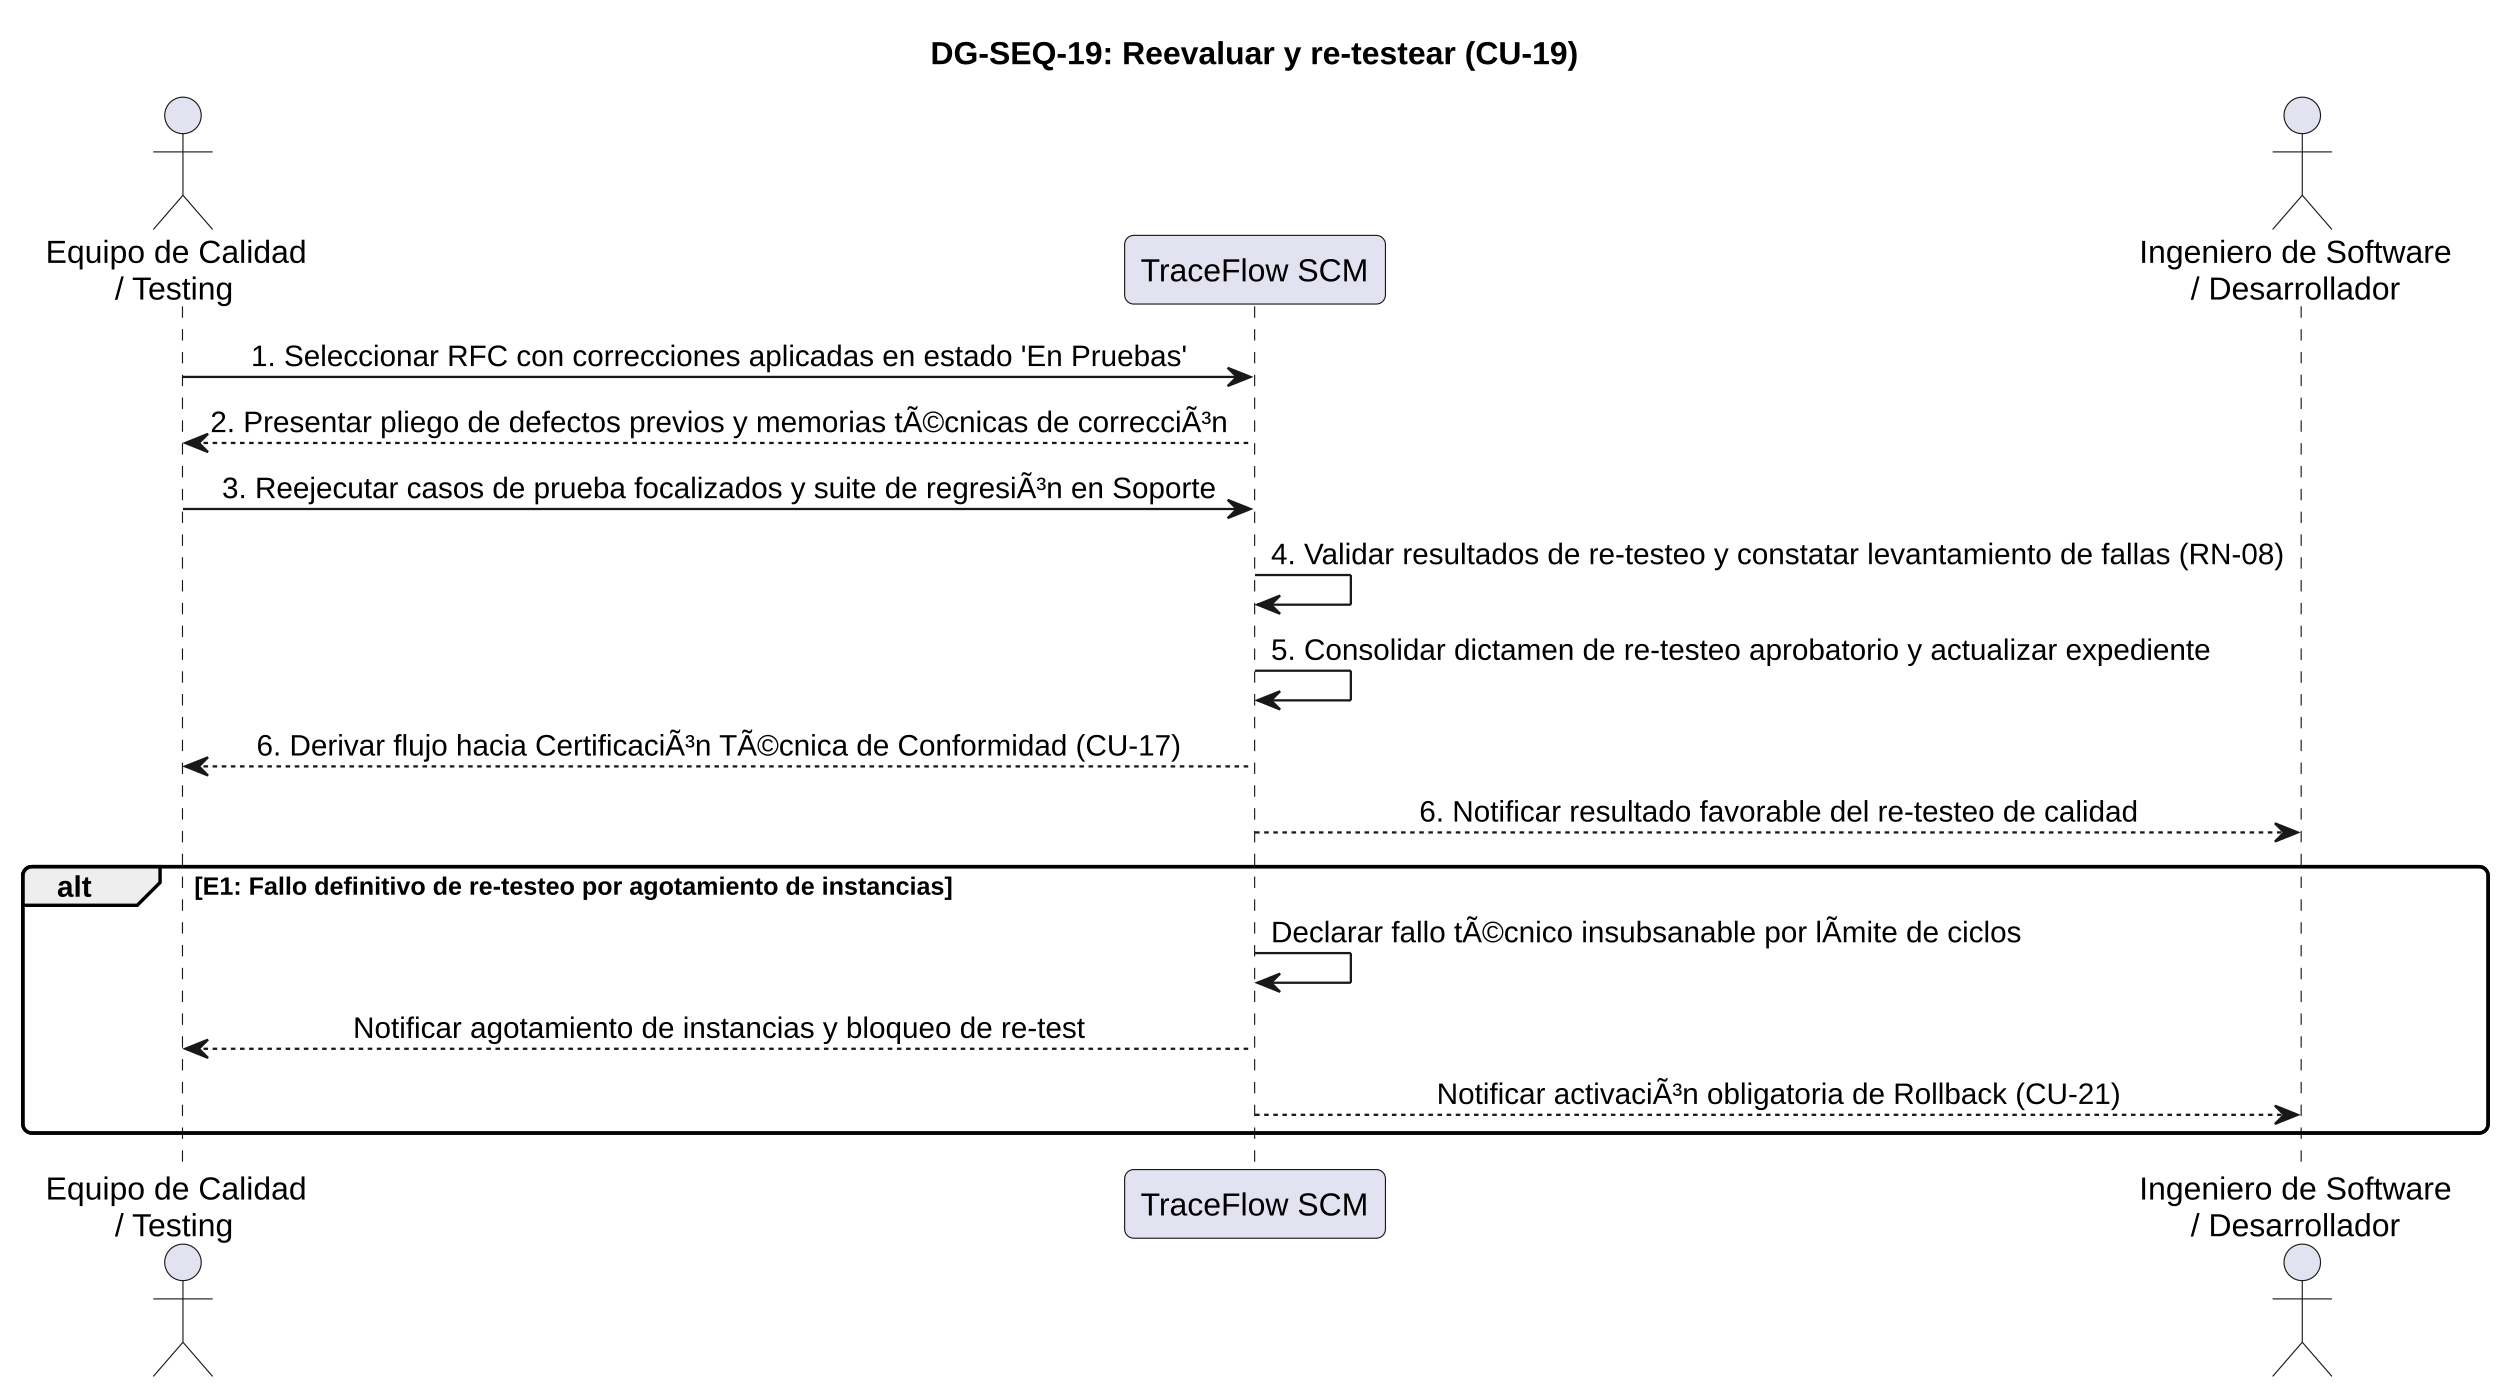
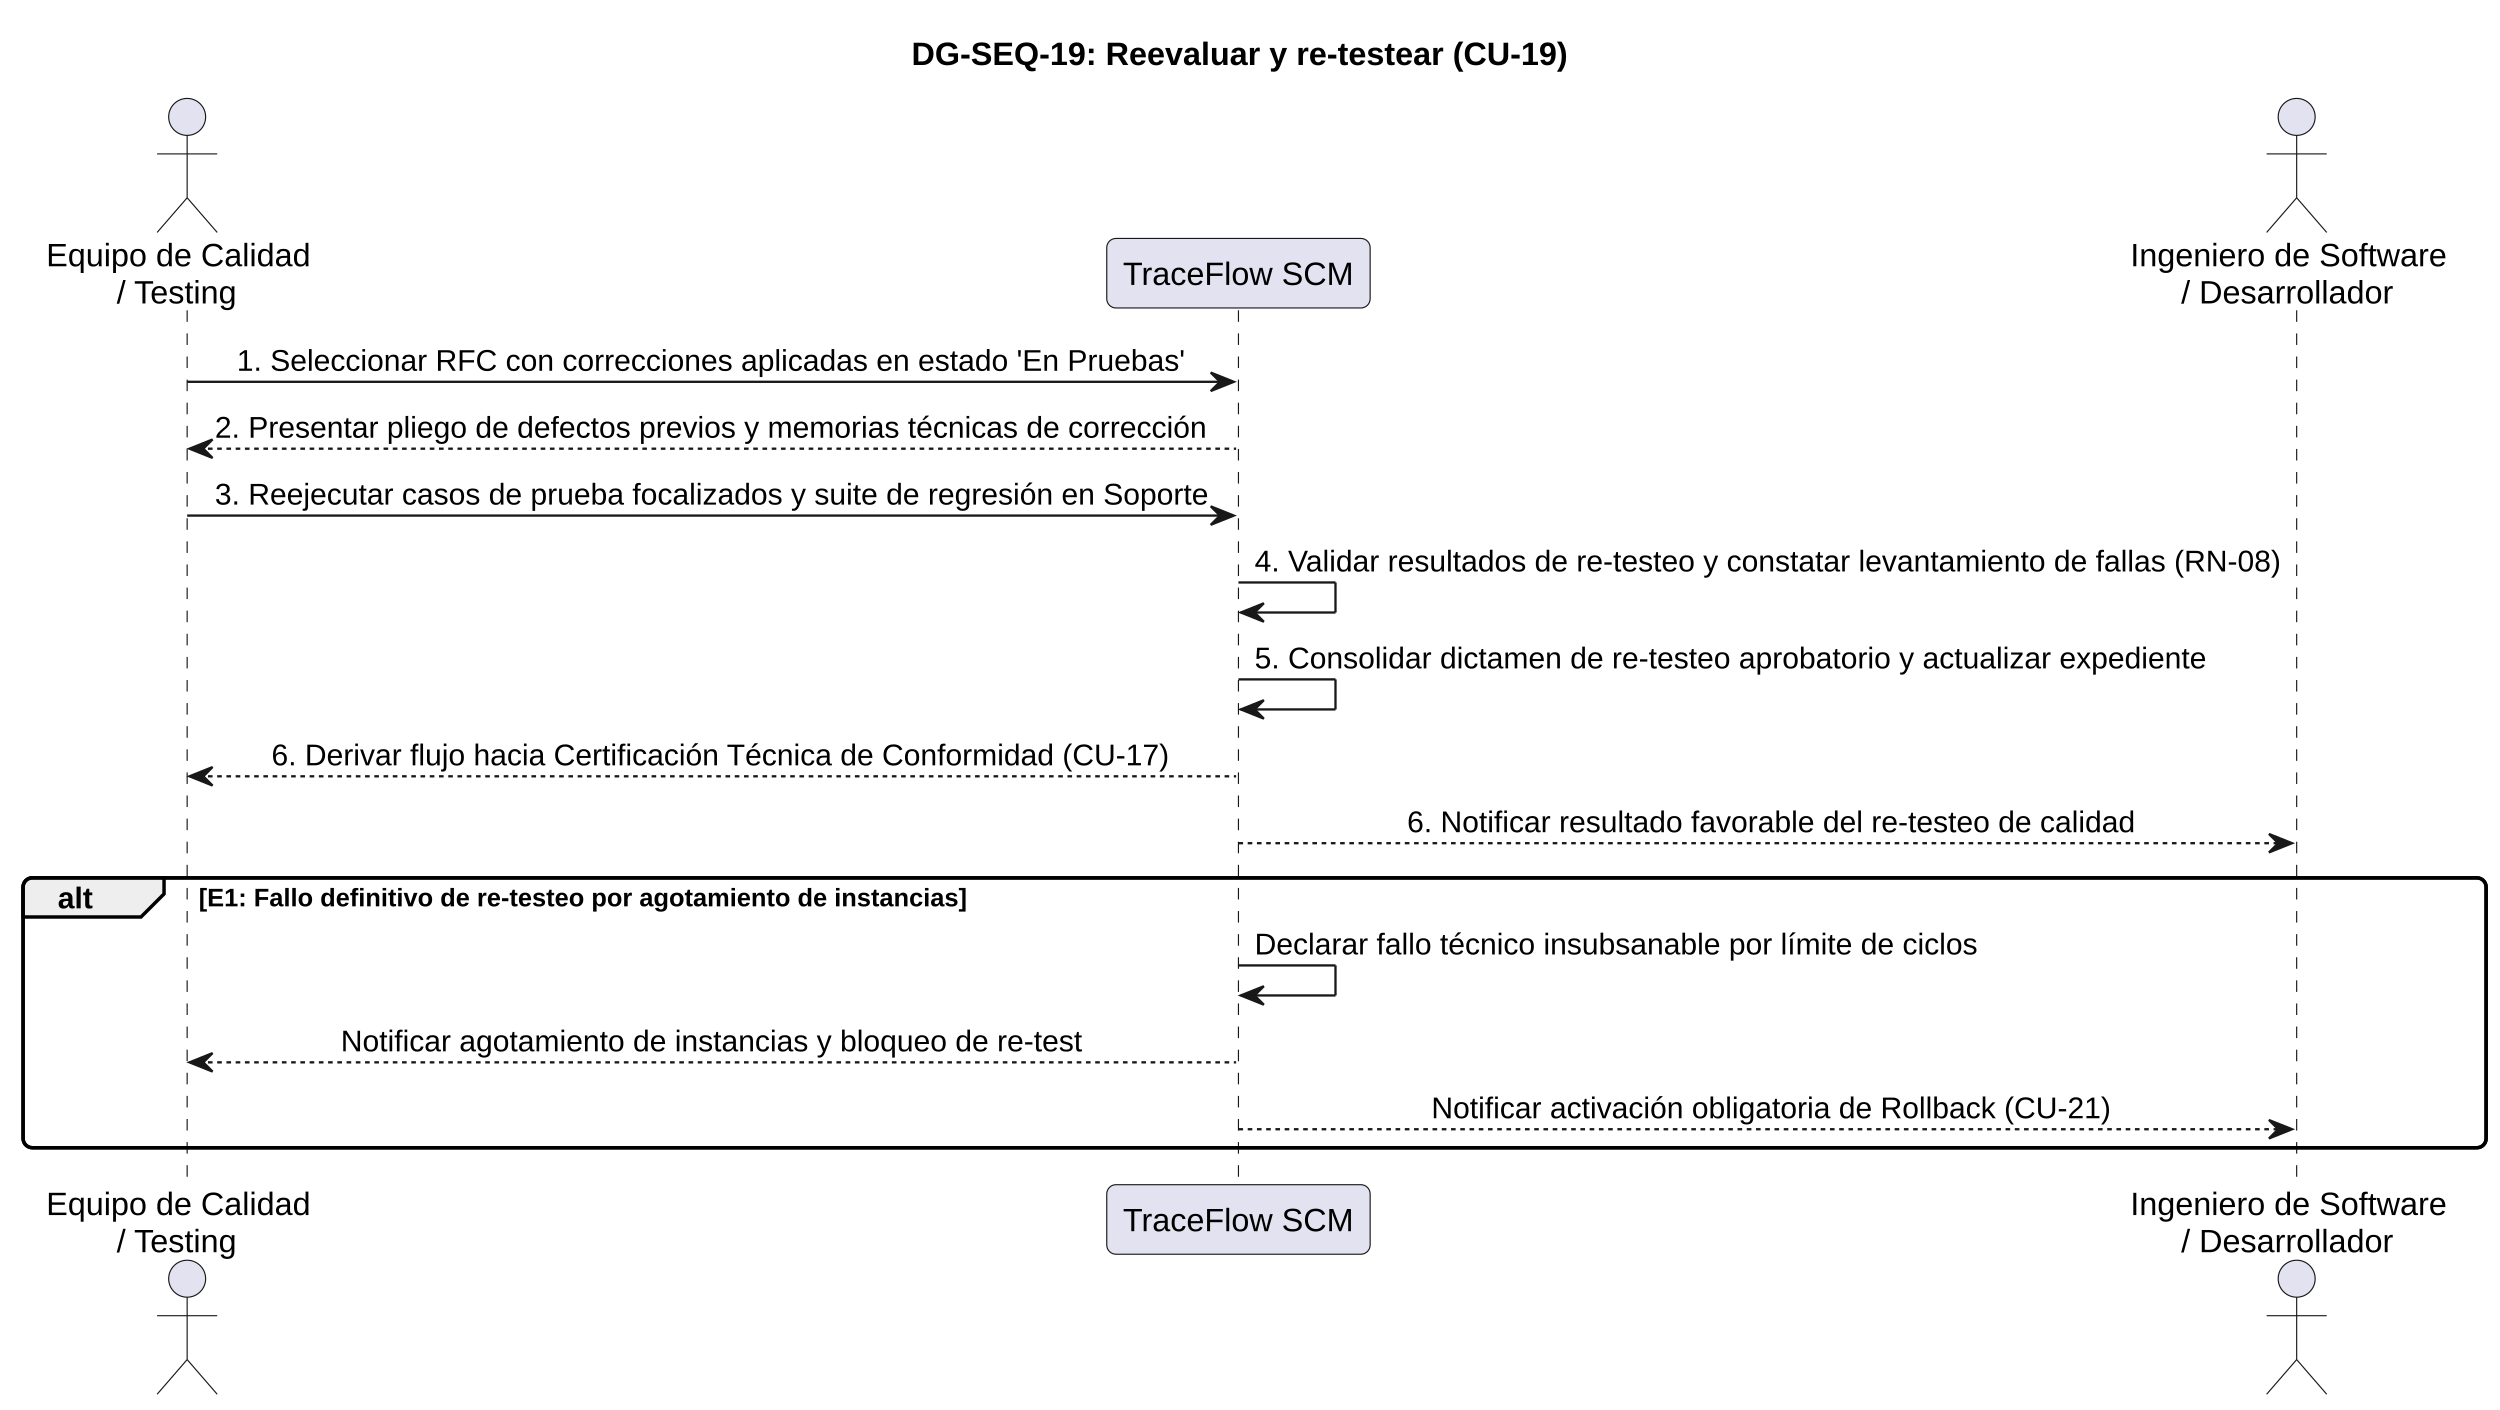
- <svg xmlns="http://www.w3.org/2000/svg" contentStyleType="text/css" height="610px" preserveAspectRatio="none" style="width:1096px;height:610px;background:#FFFFFF;" version="1.1" viewBox="0 0 1096 610" width="1096px" zoomAndPan="magnify">
+ <svg xmlns="http://www.w3.org/2000/svg" contentStyleType="text/css" height="610px" preserveAspectRatio="none" style="width:1082px;height:610px;background:#FFFFFF;" version="1.1" viewBox="0 0 1082 610" width="1082px" zoomAndPan="magnify">
  <defs />
  <g>
-     <text fill="#000000" font-family="Arial" font-size="14" font-weight="bold" lengthAdjust="spacing" textLength="283.992" x="407.908" y="28.132">DG-SEQ-19: Reevaluar y re-testear (CU-19)</text>
-     <rect fill="none" height="116.795" rx="4" ry="4" style="stroke:#000000;stroke-width:1.5;" width="1080.809" x="10" y="379.937" />
-     <line style="stroke:#181818;stroke-width:0.5;stroke-dasharray:5.0,5.0;" x1="80" x2="80" y1="134.296" y2="513.732" />
-     <line style="stroke:#181818;stroke-width:0.5;stroke-dasharray:5.0,5.0;" x1="550.037" x2="550.037" y1="134.296" y2="513.732" />
-     <line style="stroke:#181818;stroke-width:0.5;stroke-dasharray:5.0,5.0;" x1="1008.83" x2="1008.83" y1="134.296" y2="513.732" />
-     <text fill="#000000" font-family="Arial" font-size="14" lengthAdjust="spacing" textLength="114.42" x="20" y="115.231">Equipo de Calidad</text>
-     <text fill="#000000" font-family="Arial" font-size="14" lengthAdjust="spacing" textLength="53.69" x="50.365" y="131.329">/ Testing</text>
-     <ellipse cx="80.21" cy="50.599" fill="#E2E2F0" rx="8" ry="8" style="stroke:#181818;stroke-width:0.5;" />
-     <path d="M80.21,58.599 L80.21,85.599 M67.21,66.599 L93.21,66.599 M80.21,85.599 L67.21,100.599 M80.21,85.599 L93.21,100.599 " fill="none" style="stroke:#181818;stroke-width:0.5;" />
-     <text fill="#000000" font-family="Arial" font-size="14" lengthAdjust="spacing" textLength="114.42" x="20" y="525.864">Equipo de Calidad</text>
-     <text fill="#000000" font-family="Arial" font-size="14" lengthAdjust="spacing" textLength="53.69" x="50.365" y="541.962">/ Testing</text>
-     <ellipse cx="80.21" cy="553.429" fill="#E2E2F0" rx="8" ry="8" style="stroke:#181818;stroke-width:0.5;" />
-     <path d="M80.21,561.429 L80.21,588.429 M67.21,569.429 L93.21,569.429 M80.21,588.429 L67.21,603.429 M80.21,588.429 L93.21,603.429 " fill="none" style="stroke:#181818;stroke-width:0.5;" />
-     <rect fill="#E2E2F0" height="30.099" rx="4" ry="4" style="stroke:#181818;stroke-width:0.5;" width="114.345" x="493.037" y="103.197" />
-     <text fill="#000000" font-family="Arial" font-size="14" lengthAdjust="spacing" textLength="100.345" x="500.037" y="123.329">TraceFlow SCM</text>
-     <rect fill="#E2E2F0" height="30.099" rx="4" ry="4" style="stroke:#181818;stroke-width:0.5;" width="114.345" x="493.037" y="512.732" />
-     <text fill="#000000" font-family="Arial" font-size="14" lengthAdjust="spacing" textLength="100.345" x="500.037" y="532.864">TraceFlow SCM</text>
-     <text fill="#000000" font-family="Arial" font-size="14" lengthAdjust="spacing" textLength="136.978" x="937.83" y="115.231">Ingeniero de Software</text>
-     <text fill="#000000" font-family="Arial" font-size="14" lengthAdjust="spacing" textLength="91.814" x="960.413" y="131.329">/ Desarrollador</text>
-     <ellipse cx="1009.319" cy="50.599" fill="#E2E2F0" rx="8" ry="8" style="stroke:#181818;stroke-width:0.5;" />
-     <path d="M1009.319,58.599 L1009.319,85.599 M996.319,66.599 L1022.319,66.599 M1009.319,85.599 L996.319,100.599 M1009.319,85.599 L1022.319,100.599 " fill="none" style="stroke:#181818;stroke-width:0.5;" />
-     <text fill="#000000" font-family="Arial" font-size="14" lengthAdjust="spacing" textLength="136.978" x="937.83" y="525.864">Ingeniero de Software</text>
-     <text fill="#000000" font-family="Arial" font-size="14" lengthAdjust="spacing" textLength="91.814" x="960.413" y="541.962">/ Desarrollador</text>
-     <ellipse cx="1009.319" cy="553.429" fill="#E2E2F0" rx="8" ry="8" style="stroke:#181818;stroke-width:0.5;" />
-     <path d="M1009.319,561.429 L1009.319,588.429 M996.319,569.429 L1022.319,569.429 M1009.319,588.429 L996.319,603.429 M1009.319,588.429 L1022.319,603.429 " fill="none" style="stroke:#181818;stroke-width:0.5;" />
-     <polygon fill="#181818" points="538.209,161.245,548.209,165.245,538.209,169.245,542.209,165.245" style="stroke:#181818;stroke-width:1.0;" />
-     <line style="stroke:#181818;stroke-width:1.0;" x1="80.21" x2="544.209" y1="165.245" y2="165.245" />
-     <text fill="#000000" font-family="Arial" font-size="13" lengthAdjust="spacing" textLength="410.351" x="110.034" y="160.49">1. Seleccionar RFC con correcciones aplicadas en estado 'En Pruebas'</text>
-     <polygon fill="#181818" points="91.21,190.193,81.21,194.193,91.21,198.193,87.21,194.193" style="stroke:#181818;stroke-width:1.0;" />
-     <line style="stroke:#181818;stroke-width:1.0;stroke-dasharray:2.0,2.0;" x1="85.21" x2="549.209" y1="194.193" y2="194.193" />
-     <text fill="#000000" font-family="Arial" font-size="13" lengthAdjust="spacing" textLength="445.999" x="92.21" y="189.439">2. Presentar pliego de defectos previos y memorias tÃ©cnicas de correcciÃ³n</text>
-     <polygon fill="#181818" points="538.209,219.142,548.209,223.142,538.209,227.142,542.209,223.142" style="stroke:#181818;stroke-width:1.0;" />
-     <line style="stroke:#181818;stroke-width:1.0;" x1="80.21" x2="544.209" y1="223.142" y2="223.142" />
-     <text fill="#000000" font-family="Arial" font-size="13" lengthAdjust="spacing" textLength="435.754" x="97.332" y="218.387">3. Reejecutar casos de prueba focalizados y suite de regresiÃ³n en Soporte</text>
-     <line style="stroke:#181818;stroke-width:1.0;" x1="550.209" x2="592.209" y1="252.091" y2="252.091" />
-     <line style="stroke:#181818;stroke-width:1.0;" x1="592.209" x2="592.209" y1="252.091" y2="265.091" />
-     <line style="stroke:#181818;stroke-width:1.0;" x1="551.209" x2="592.209" y1="265.091" y2="265.091" />
-     <polygon fill="#181818" points="561.209,261.091,551.209,265.091,561.209,269.091,557.209,265.091" style="stroke:#181818;stroke-width:1.0;" />
-     <text fill="#000000" font-family="Arial" font-size="13" lengthAdjust="spacing" textLength="445.11" x="557.209" y="247.336">4. Validar resultados de re-testeo y constatar levantamiento de fallas (RN-08)</text>
-     <line style="stroke:#181818;stroke-width:1.0;" x1="550.209" x2="592.209" y1="294.04" y2="294.04" />
-     <line style="stroke:#181818;stroke-width:1.0;" x1="592.209" x2="592.209" y1="294.04" y2="307.04" />
-     <line style="stroke:#181818;stroke-width:1.0;" x1="551.209" x2="592.209" y1="307.04" y2="307.04" />
-     <polygon fill="#181818" points="561.209,303.04,551.209,307.04,561.209,311.04,557.209,307.04" style="stroke:#181818;stroke-width:1.0;" />
-     <text fill="#000000" font-family="Arial" font-size="13" lengthAdjust="spacing" textLength="411.906" x="557.209" y="289.285">5. Consolidar dictamen de re-testeo aprobatorio y actualizar expediente</text>
-     <polygon fill="#181818" points="91.21,331.988,81.21,335.988,91.21,339.988,87.21,335.988" style="stroke:#181818;stroke-width:1.0;" />
-     <line style="stroke:#181818;stroke-width:1.0;stroke-dasharray:2.0,2.0;" x1="85.21" x2="549.209" y1="335.988" y2="335.988" />
-     <text fill="#000000" font-family="Arial" font-size="13" lengthAdjust="spacing" textLength="405.501" x="112.459" y="331.233">6. Derivar flujo hacia CertificaciÃ³n TÃ©cnica de Conformidad (CU-17)</text>
-     <polygon fill="#181818" points="997.319,360.937,1007.319,364.937,997.319,368.937,1001.319,364.937" style="stroke:#181818;stroke-width:1.0;" />
-     <line style="stroke:#181818;stroke-width:1.0;stroke-dasharray:2.0,2.0;" x1="550.209" x2="1003.319" y1="364.937" y2="364.937" />
-     <text fill="#000000" font-family="Arial" font-size="13" lengthAdjust="spacing" textLength="315.066" x="622.231" y="360.182">6. Notificar resultado favorable del re-testeo de calidad</text>
-     <path d="M14,379.937 L70.171,379.937 L70.171,386.886 L60.171,396.886 L10,396.886 L10,383.937 A4,4 0 0 1 14,379.937 " fill="#EEEEEE" style="stroke:#000000;stroke-width:1.5;" />
-     <rect fill="none" height="116.795" rx="4" ry="4" style="stroke:#000000;stroke-width:1.5;" width="1080.809" x="10" y="379.937" />
-     <text fill="#000000" font-family="Arial" font-size="13" font-weight="bold" lengthAdjust="spacing" textLength="15.171" x="25" y="393.131">alt</text>
-     <text fill="#000000" font-family="Arial" font-size="11" font-weight="bold" lengthAdjust="spacing" textLength="332.498" x="85.171" y="392.255">[E1: Fallo definitivo de re-testeo por agotamiento de instancias]</text>
-     <line style="stroke:#181818;stroke-width:1.0;" x1="550.209" x2="592.209" y1="417.834" y2="417.834" />
-     <line style="stroke:#181818;stroke-width:1.0;" x1="592.209" x2="592.209" y1="417.834" y2="430.834" />
-     <line style="stroke:#181818;stroke-width:1.0;" x1="551.209" x2="592.209" y1="430.834" y2="430.834" />
-     <polygon fill="#181818" points="561.209,426.834,551.209,430.834,561.209,434.834,557.209,430.834" style="stroke:#181818;stroke-width:1.0;" />
-     <text fill="#000000" font-family="Arial" font-size="13" lengthAdjust="spacing" textLength="333.284" x="557.209" y="413.08">Declarar fallo tÃ©cnico insubsanable por lÃ­mite de ciclos</text>
-     <polygon fill="#181818" points="91.21,455.783,81.21,459.783,91.21,463.783,87.21,459.783" style="stroke:#181818;stroke-width:1.0;" />
-     <line style="stroke:#181818;stroke-width:1.0;stroke-dasharray:2.0,2.0;" x1="85.21" x2="549.209" y1="459.783" y2="459.783" />
-     <text fill="#000000" font-family="Arial" font-size="13" lengthAdjust="spacing" textLength="320.849" x="154.785" y="455.028">Notificar agotamiento de instancias y bloqueo de re-test</text>
-     <polygon fill="#181818" points="997.319,484.732,1007.319,488.732,997.319,492.732,1001.319,488.732" style="stroke:#181818;stroke-width:1.0;" />
-     <line style="stroke:#181818;stroke-width:1.0;stroke-dasharray:2.0,2.0;" x1="550.209" x2="1003.319" y1="488.732" y2="488.732" />
-     <text fill="#000000" font-family="Arial" font-size="13" lengthAdjust="spacing" textLength="299.838" x="629.845" y="483.977">Notificar activaciÃ³n obligatoria de Rollback (CU-21)</text>
+     <text fill="#000000" font-family="Arial" font-size="14" font-weight="bold" lengthAdjust="spacing" textLength="296" x="394.5" y="28.132">DG-SEQ-19: Reevaluar y re-testear (CU-19)</text>
+     <rect fill="none" height="116.795" rx="4" ry="4" style="stroke:#000000;stroke-width:1.5;" width="1066" x="10" y="379.937" />
+     <line style="stroke:#181818;stroke-width:0.5;stroke-dasharray:5.0,5.0;" x1="81" x2="81" y1="134.296" y2="513.732" />
+     <line style="stroke:#181818;stroke-width:0.5;stroke-dasharray:5.0,5.0;" x1="536" x2="536" y1="134.296" y2="513.732" />
+     <line style="stroke:#181818;stroke-width:0.5;stroke-dasharray:5.0,5.0;" x1="994" x2="994" y1="134.296" y2="513.732" />
+     <text fill="#000000" font-family="Arial" font-size="14" lengthAdjust="spacing" textLength="116" x="20" y="115.231">Equipo de Calidad</text>
+     <text fill="#000000" font-family="Arial" font-size="14" lengthAdjust="spacing" textLength="55" x="50.5" y="131.329">/ Testing</text>
+     <ellipse cx="81" cy="50.599" fill="#E2E2F0" rx="8" ry="8" style="stroke:#181818;stroke-width:0.5;" />
+     <path d="M81,58.599 L81,85.599 M68,66.599 L94,66.599 M81,85.599 L68,100.599 M81,85.599 L94,100.599 " fill="none" style="stroke:#181818;stroke-width:0.5;" />
+     <text fill="#000000" font-family="Arial" font-size="14" lengthAdjust="spacing" textLength="116" x="20" y="525.864">Equipo de Calidad</text>
+     <text fill="#000000" font-family="Arial" font-size="14" lengthAdjust="spacing" textLength="55" x="50.5" y="541.962">/ Testing</text>
+     <ellipse cx="81" cy="553.429" fill="#E2E2F0" rx="8" ry="8" style="stroke:#181818;stroke-width:0.5;" />
+     <path d="M81,561.429 L81,588.429 M68,569.429 L94,569.429 M81,588.429 L68,603.429 M81,588.429 L94,603.429 " fill="none" style="stroke:#181818;stroke-width:0.5;" />
+     <rect fill="#E2E2F0" height="30.099" rx="4" ry="4" style="stroke:#181818;stroke-width:0.5;" width="114" x="479" y="103.197" />
+     <text fill="#000000" font-family="Arial" font-size="14" lengthAdjust="spacing" textLength="100" x="486" y="123.329">TraceFlow SCM</text>
+     <rect fill="#E2E2F0" height="30.099" rx="4" ry="4" style="stroke:#181818;stroke-width:0.5;" width="114" x="479" y="512.732" />
+     <text fill="#000000" font-family="Arial" font-size="14" lengthAdjust="spacing" textLength="100" x="486" y="532.864">TraceFlow SCM</text>
+     <text fill="#000000" font-family="Arial" font-size="14" lengthAdjust="spacing" textLength="138" x="922" y="115.231">Ingeniero de Software</text>
+     <text fill="#000000" font-family="Arial" font-size="14" lengthAdjust="spacing" textLength="94" x="944" y="131.329">/ Desarrollador</text>
+     <ellipse cx="994" cy="50.599" fill="#E2E2F0" rx="8" ry="8" style="stroke:#181818;stroke-width:0.5;" />
+     <path d="M994,58.599 L994,85.599 M981,66.599 L1007,66.599 M994,85.599 L981,100.599 M994,85.599 L1007,100.599 " fill="none" style="stroke:#181818;stroke-width:0.5;" />
+     <text fill="#000000" font-family="Arial" font-size="14" lengthAdjust="spacing" textLength="138" x="922" y="525.864">Ingeniero de Software</text>
+     <text fill="#000000" font-family="Arial" font-size="14" lengthAdjust="spacing" textLength="94" x="944" y="541.962">/ Desarrollador</text>
+     <ellipse cx="994" cy="553.429" fill="#E2E2F0" rx="8" ry="8" style="stroke:#181818;stroke-width:0.5;" />
+     <path d="M994,561.429 L994,588.429 M981,569.429 L1007,569.429 M994,588.429 L981,603.429 M994,588.429 L1007,603.429 " fill="none" style="stroke:#181818;stroke-width:0.5;" />
+     <polygon fill="#181818" points="524,161.245,534,165.245,524,169.245,528,165.245" style="stroke:#181818;stroke-width:1.0;" />
+     <line style="stroke:#181818;stroke-width:1.0;" x1="81" x2="530" y1="165.245" y2="165.245" />
+     <text fill="#000000" font-family="Arial" font-size="13" lengthAdjust="spacing" textLength="412" x="102.5" y="160.49">1. Seleccionar RFC con correcciones aplicadas en estado 'En Pruebas'</text>
+     <polygon fill="#181818" points="92,190.193,82,194.193,92,198.193,88,194.193" style="stroke:#181818;stroke-width:1.0;" />
+     <line style="stroke:#181818;stroke-width:1.0;stroke-dasharray:2.0,2.0;" x1="86" x2="535" y1="194.193" y2="194.193" />
+     <text fill="#000000" font-family="Arial" font-size="13" lengthAdjust="spacing" textLength="431" x="93" y="189.439">2. Presentar pliego de defectos previos y memorias técnicas de corrección</text>
+     <polygon fill="#181818" points="524,219.142,534,223.142,524,227.142,528,223.142" style="stroke:#181818;stroke-width:1.0;" />
+     <line style="stroke:#181818;stroke-width:1.0;" x1="81" x2="530" y1="223.142" y2="223.142" />
+     <text fill="#000000" font-family="Arial" font-size="13" lengthAdjust="spacing" textLength="431" x="93" y="218.387">3. Reejecutar casos de prueba focalizados y suite de regresión en Soporte</text>
+     <line style="stroke:#181818;stroke-width:1.0;" x1="536" x2="578" y1="252.091" y2="252.091" />
+     <line style="stroke:#181818;stroke-width:1.0;" x1="578" x2="578" y1="252.091" y2="265.091" />
+     <line style="stroke:#181818;stroke-width:1.0;" x1="537" x2="578" y1="265.091" y2="265.091" />
+     <polygon fill="#181818" points="547,261.091,537,265.091,547,269.091,543,265.091" style="stroke:#181818;stroke-width:1.0;" />
+     <text fill="#000000" font-family="Arial" font-size="13" lengthAdjust="spacing" textLength="444" x="543" y="247.336">4. Validar resultados de re-testeo y constatar levantamiento de fallas (RN-08)</text>
+     <line style="stroke:#181818;stroke-width:1.0;" x1="536" x2="578" y1="294.04" y2="294.04" />
+     <line style="stroke:#181818;stroke-width:1.0;" x1="578" x2="578" y1="294.04" y2="307.04" />
+     <line style="stroke:#181818;stroke-width:1.0;" x1="537" x2="578" y1="307.04" y2="307.04" />
+     <polygon fill="#181818" points="547,303.04,537,307.04,547,311.04,543,307.04" style="stroke:#181818;stroke-width:1.0;" />
+     <text fill="#000000" font-family="Arial" font-size="13" lengthAdjust="spacing" textLength="412" x="543" y="289.285">5. Consolidar dictamen de re-testeo aprobatorio y actualizar expediente</text>
+     <polygon fill="#181818" points="92,331.988,82,335.988,92,339.988,88,335.988" style="stroke:#181818;stroke-width:1.0;" />
+     <line style="stroke:#181818;stroke-width:1.0;stroke-dasharray:2.0,2.0;" x1="86" x2="535" y1="335.988" y2="335.988" />
+     <text fill="#000000" font-family="Arial" font-size="13" lengthAdjust="spacing" textLength="382" x="117.5" y="331.233">6. Derivar flujo hacia Certificación Técnica de Conformidad (CU-17)</text>
+     <polygon fill="#181818" points="982,360.937,992,364.937,982,368.937,986,364.937" style="stroke:#181818;stroke-width:1.0;" />
+     <line style="stroke:#181818;stroke-width:1.0;stroke-dasharray:2.0,2.0;" x1="536" x2="988" y1="364.937" y2="364.937" />
+     <text fill="#000000" font-family="Arial" font-size="13" lengthAdjust="spacing" textLength="312" x="609" y="360.182">6. Notificar resultado favorable del re-testeo de calidad</text>
+     <path d="M14,379.937 L71,379.937 L71,386.886 L61,396.886 L10,396.886 L10,383.937 A4,4 0 0 1 14,379.937 " fill="#EEEEEE" style="stroke:#000000;stroke-width:1.5;" />
+     <rect fill="none" height="116.795" rx="4" ry="4" style="stroke:#000000;stroke-width:1.5;" width="1066" x="10" y="379.937" />
+     <text fill="#000000" font-family="Arial" font-size="13" font-weight="bold" lengthAdjust="spacing" textLength="16" x="25" y="393.131">alt</text>
+     <text fill="#000000" font-family="Arial" font-size="11" font-weight="bold" lengthAdjust="spacing" textLength="347" x="86" y="392.255">[E1: Fallo definitivo de re-testeo por agotamiento de instancias]</text>
+     <line style="stroke:#181818;stroke-width:1.0;" x1="536" x2="578" y1="417.834" y2="417.834" />
+     <line style="stroke:#181818;stroke-width:1.0;" x1="578" x2="578" y1="417.834" y2="430.834" />
+     <line style="stroke:#181818;stroke-width:1.0;" x1="537" x2="578" y1="430.834" y2="430.834" />
+     <polygon fill="#181818" points="547,426.834,537,430.834,547,434.834,543,430.834" style="stroke:#181818;stroke-width:1.0;" />
+     <text fill="#000000" font-family="Arial" font-size="13" lengthAdjust="spacing" textLength="314" x="543" y="413.08">Declarar fallo técnico insubsanable por límite de ciclos</text>
+     <polygon fill="#181818" points="92,455.783,82,459.783,92,463.783,88,459.783" style="stroke:#181818;stroke-width:1.0;" />
+     <line style="stroke:#181818;stroke-width:1.0;stroke-dasharray:2.0,2.0;" x1="86" x2="535" y1="459.783" y2="459.783" />
+     <text fill="#000000" font-family="Arial" font-size="13" lengthAdjust="spacing" textLength="322" x="147.5" y="455.028">Notificar agotamiento de instancias y bloqueo de re-test</text>
+     <polygon fill="#181818" points="982,484.732,992,488.732,982,492.732,986,488.732" style="stroke:#181818;stroke-width:1.0;" />
+     <line style="stroke:#181818;stroke-width:1.0;stroke-dasharray:2.0,2.0;" x1="536" x2="988" y1="488.732" y2="488.732" />
+     <text fill="#000000" font-family="Arial" font-size="13" lengthAdjust="spacing" textLength="291" x="619.5" y="483.977">Notificar activación obligatoria de Rollback (CU-21)</text>
  </g>
</svg>
